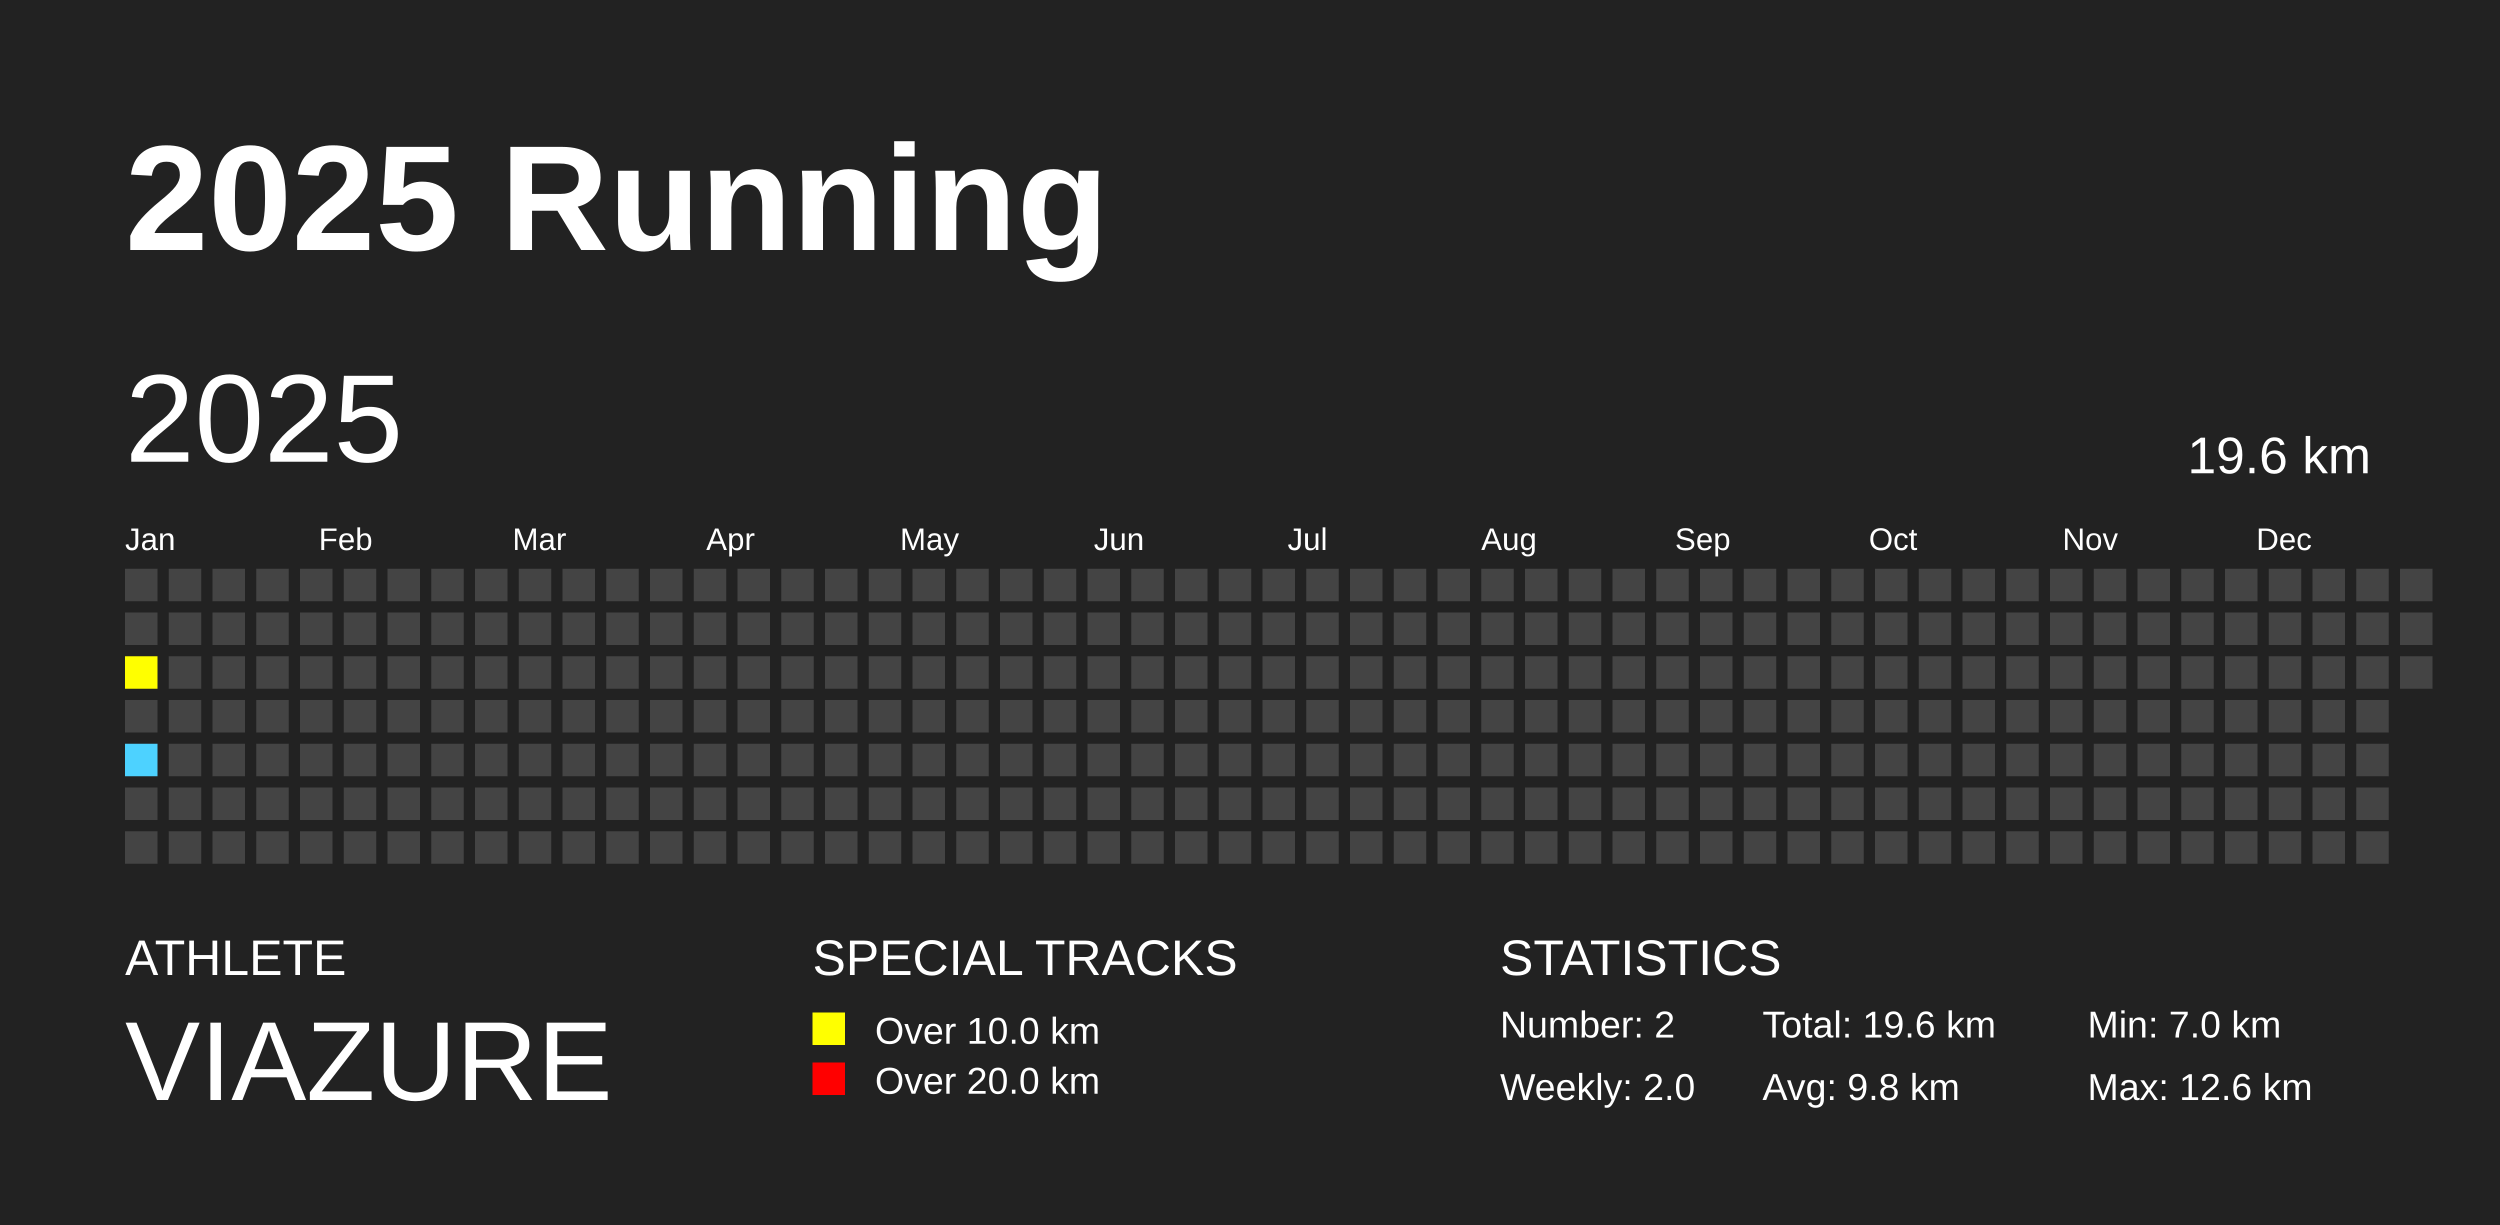
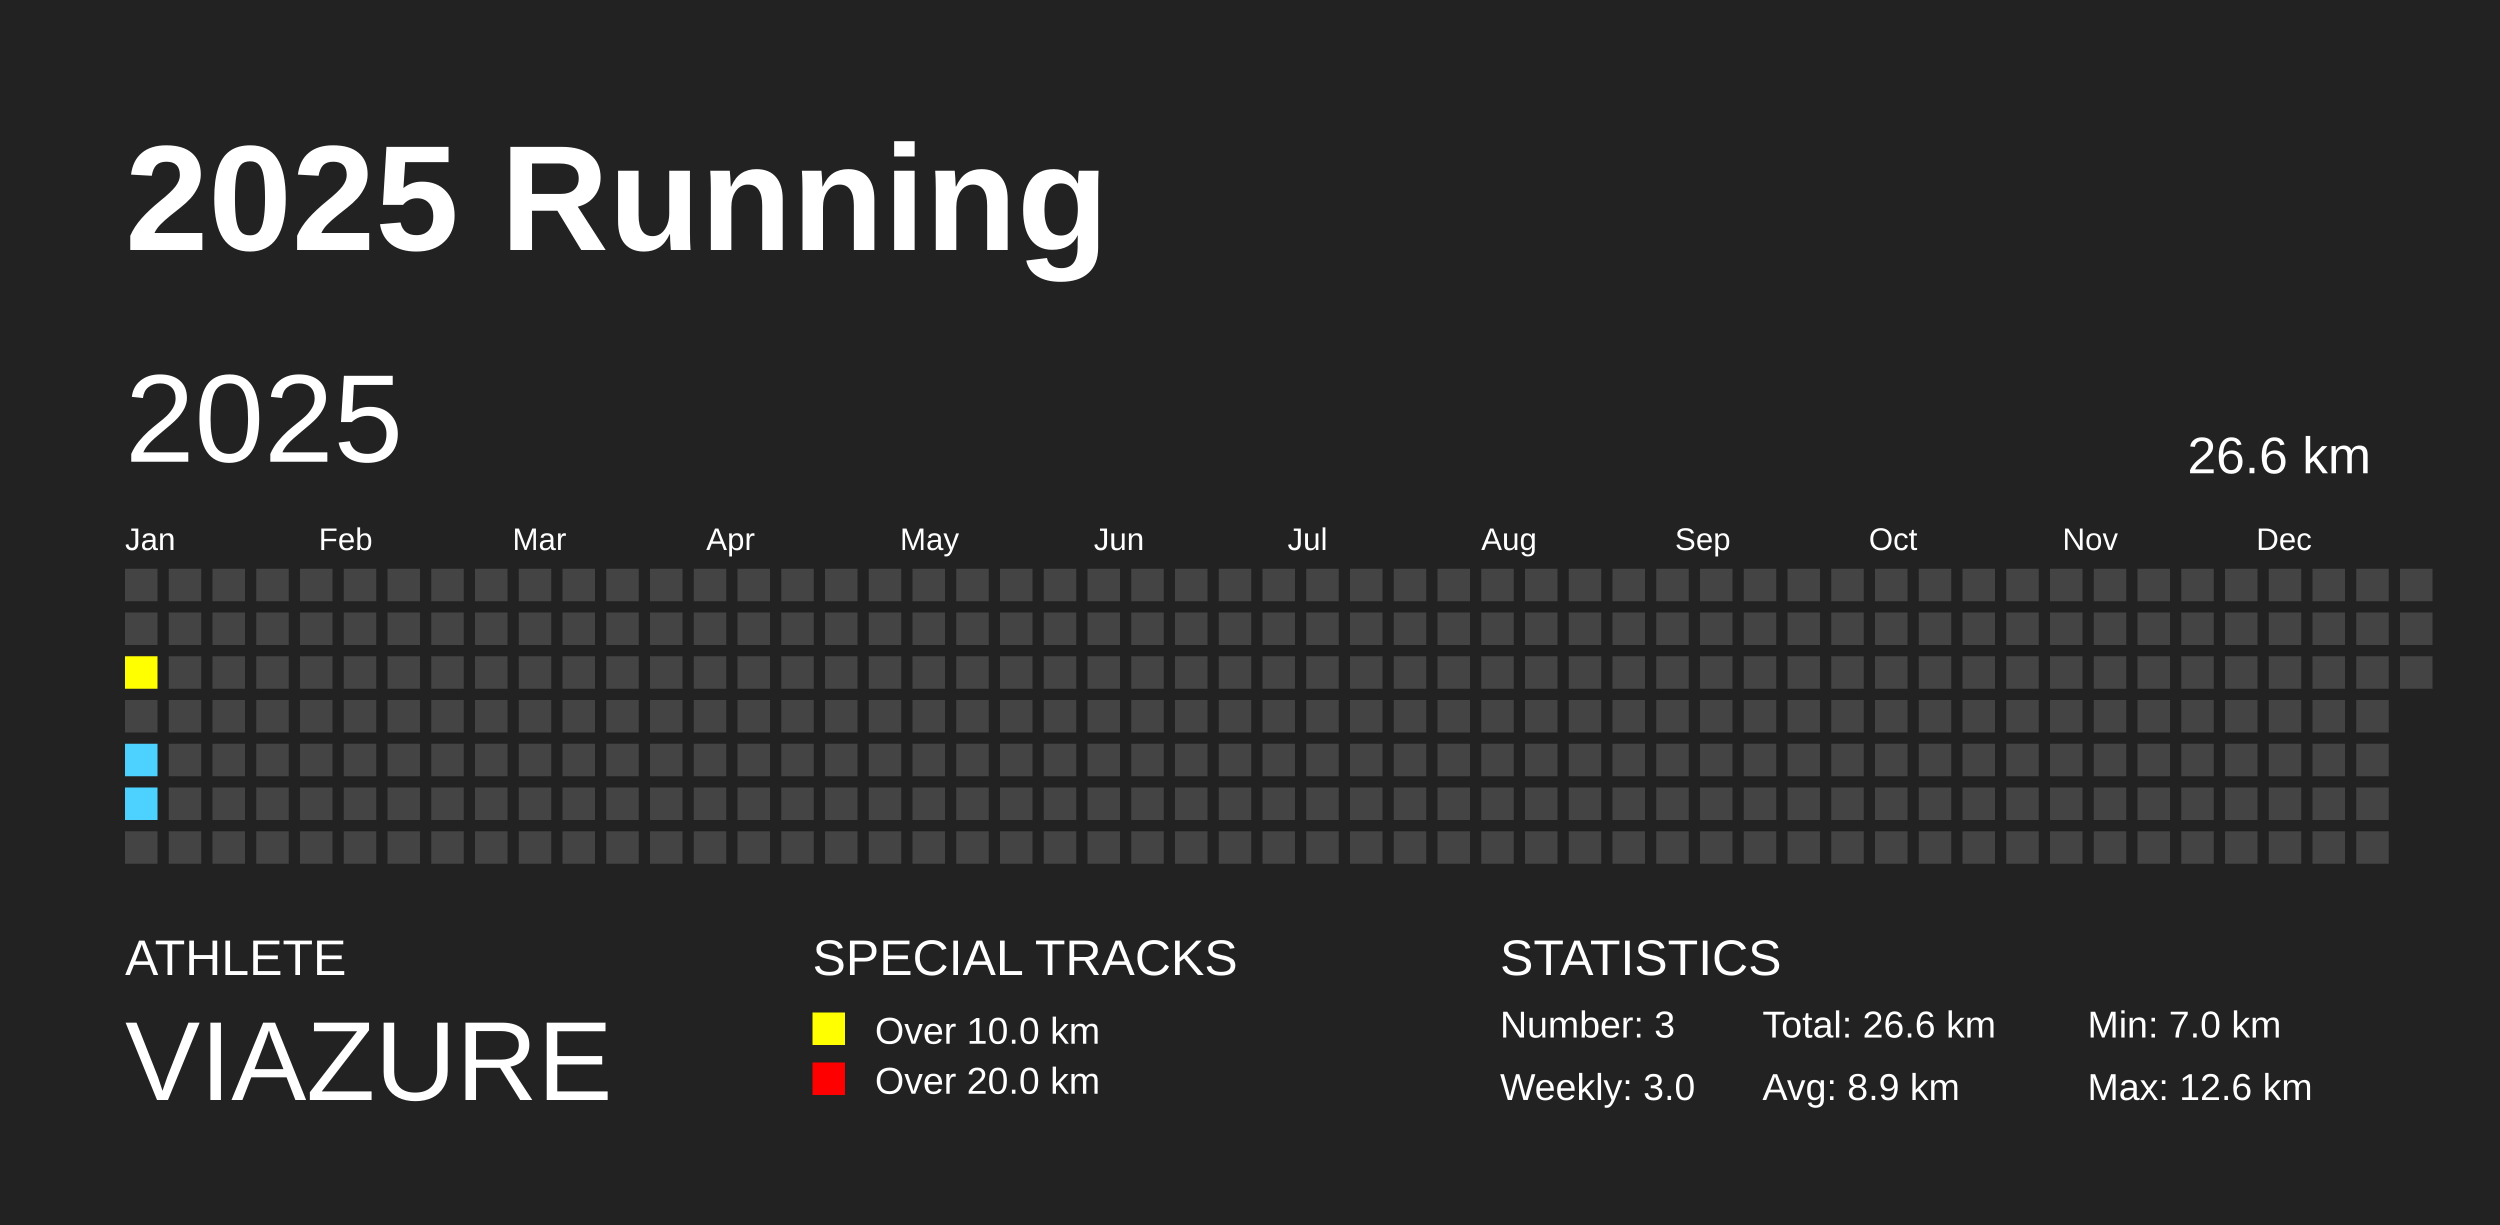
<svg xmlns="http://www.w3.org/2000/svg" baseProfile="full" height="98mm" version="1.1" viewBox="0,0,200,98" width="200mm">
  <defs />
  <rect fill="#222222" height="98" width="200" x="0" y="0" />
  <text fill="#FFFFFF" style="font-size:12px; font-family:Arial; font-weight:bold;" x="10" y="20">2025 Running</text>
  <text fill="#FFFFFF" style="font-size:4px; font-family:Arial" x="10" y="78">ATHLETE</text>
  <text fill="#FFFFFF" style="font-size:9px; font-family:Arial" x="10" y="88">VIAZURE</text>
  <text fill="#FFFFFF" style="font-size:4px; font-family:Arial" x="65" y="78">SPECIAL TRACKS</text>
  <rect fill="yellow" height="2.6" width="2.6" x="65" y="81" />
  <text fill="#FFFFFF" style="font-size:3px; font-family:Arial" x="70" y="83.5">Over 10.0 km</text>
  <rect fill="red" height="2.6" width="2.6" x="65" y="85" />
  <text fill="#FFFFFF" style="font-size:3px; font-family:Arial" x="70" y="87.5">Over 20.0 km</text>
  <text fill="#FFFFFF" style="font-size:4px; font-family:Arial" x="120" y="78">STATISTICS</text>
-   <text fill="#FFFFFF" style="font-size:3px; font-family:Arial" x="120" y="83">Number: 2</text>
-   <text fill="#FFFFFF" style="font-size:3px; font-family:Arial" x="120" y="88">Weekly: 2.0</text>
-   <text fill="#FFFFFF" style="font-size:3px; font-family:Arial" x="141" y="83">Total: 19.6 km</text>
-   <text fill="#FFFFFF" style="font-size:3px; font-family:Arial" x="141" y="88">Avg: 9.8 km</text>
+   <text fill="#FFFFFF" style="font-size:3px; font-family:Arial" x="120" y="83">Number: 3</text>
+   <text fill="#FFFFFF" style="font-size:3px; font-family:Arial" x="120" y="88">Weekly: 3.0</text>
+   <text fill="#FFFFFF" style="font-size:3px; font-family:Arial" x="141" y="83">Total: 26.6 km</text>
+   <text fill="#FFFFFF" style="font-size:3px; font-family:Arial" x="141" y="88">Avg: 8.9 km</text>
  <text fill="#FFFFFF" style="font-size:3px; font-family:Arial" x="167" y="83">Min: 7.0 km</text>
  <text fill="#FFFFFF" style="font-size:3px; font-family:Arial" x="167" y="88">Max: 12.6 km</text>
  <text dominant-baseline="hanging" fill="#FFFFFF" style="font-size:10.0px; font-family:Arial;" x="10" y="30">2025</text>
-   <text dominant-baseline="hanging" fill="#FFFFFF" style="font-size:4.125px; font-family:Arial;" x="175" y="35">19.6 km</text>
+   <text dominant-baseline="hanging" fill="#FFFFFF" style="font-size:4.125px; font-family:Arial;" x="175" y="35">26.6 km</text>
  <text fill="#FFFFFF" style="font-size:2.5px; font-family:Arial" x="10.0" y="44">Jan</text>
  <text fill="#FFFFFF" style="font-size:2.5px; font-family:Arial" x="25.5" y="44">Feb</text>
  <text fill="#FFFFFF" style="font-size:2.5px; font-family:Arial" x="41.0" y="44">Mar</text>
  <text fill="#FFFFFF" style="font-size:2.5px; font-family:Arial" x="56.5" y="44">Apr</text>
  <text fill="#FFFFFF" style="font-size:2.5px; font-family:Arial" x="72.0" y="44">May</text>
  <text fill="#FFFFFF" style="font-size:2.5px; font-family:Arial" x="87.5" y="44">Jun</text>
  <text fill="#FFFFFF" style="font-size:2.5px; font-family:Arial" x="103.0" y="44">Jul</text>
  <text fill="#FFFFFF" style="font-size:2.5px; font-family:Arial" x="118.5" y="44">Aug</text>
  <text fill="#FFFFFF" style="font-size:2.5px; font-family:Arial" x="134.0" y="44">Sep</text>
  <text fill="#FFFFFF" style="font-size:2.5px; font-family:Arial" x="149.5" y="44">Oct</text>
  <text fill="#FFFFFF" style="font-size:2.5px; font-family:Arial" x="165.0" y="44">Nov</text>
  <text fill="#FFFFFF" style="font-size:2.5px; font-family:Arial" x="180.5" y="44">Dec</text>
  <rect fill="#444444" height="2.6" width="2.6" x="10.0" y="45.5" />
  <rect fill="#444444" height="2.6" width="2.6" x="10.0" y="49.0" />
  <rect fill="yellow" height="2.6" width="2.6" x="10.0" y="52.5" />
  <rect fill="#444444" height="2.6" width="2.6" x="10.0" y="56.0" />
  <rect fill="#4DD2FF" height="2.6" width="2.6" x="10.0" y="59.5" />
-   <rect fill="#444444" height="2.6" width="2.6" x="10.0" y="63.0" />
+   <rect fill="#4DD2FF" height="2.6" width="2.6" x="10.0" y="63.0" />
  <rect fill="#444444" height="2.6" width="2.6" x="10.0" y="66.5" />
  <rect fill="#444444" height="2.6" width="2.6" x="13.5" y="45.5" />
  <rect fill="#444444" height="2.6" width="2.6" x="13.5" y="49.0" />
  <rect fill="#444444" height="2.6" width="2.6" x="13.5" y="52.5" />
  <rect fill="#444444" height="2.6" width="2.6" x="13.5" y="56.0" />
  <rect fill="#444444" height="2.6" width="2.6" x="13.5" y="59.5" />
  <rect fill="#444444" height="2.6" width="2.6" x="13.5" y="63.0" />
  <rect fill="#444444" height="2.6" width="2.6" x="13.5" y="66.5" />
  <rect fill="#444444" height="2.6" width="2.6" x="17.0" y="45.5" />
  <rect fill="#444444" height="2.6" width="2.6" x="17.0" y="49.0" />
  <rect fill="#444444" height="2.6" width="2.6" x="17.0" y="52.5" />
  <rect fill="#444444" height="2.6" width="2.6" x="17.0" y="56.0" />
  <rect fill="#444444" height="2.6" width="2.6" x="17.0" y="59.5" />
  <rect fill="#444444" height="2.6" width="2.6" x="17.0" y="63.0" />
  <rect fill="#444444" height="2.6" width="2.6" x="17.0" y="66.5" />
  <rect fill="#444444" height="2.6" width="2.6" x="20.5" y="45.5" />
  <rect fill="#444444" height="2.6" width="2.6" x="20.5" y="49.0" />
  <rect fill="#444444" height="2.6" width="2.6" x="20.5" y="52.5" />
  <rect fill="#444444" height="2.6" width="2.6" x="20.5" y="56.0" />
  <rect fill="#444444" height="2.6" width="2.6" x="20.5" y="59.5" />
  <rect fill="#444444" height="2.6" width="2.6" x="20.5" y="63.0" />
  <rect fill="#444444" height="2.6" width="2.6" x="20.5" y="66.5" />
  <rect fill="#444444" height="2.6" width="2.6" x="24.0" y="45.5" />
  <rect fill="#444444" height="2.6" width="2.6" x="24.0" y="49.0" />
  <rect fill="#444444" height="2.6" width="2.6" x="24.0" y="52.5" />
  <rect fill="#444444" height="2.6" width="2.6" x="24.0" y="56.0" />
  <rect fill="#444444" height="2.6" width="2.6" x="24.0" y="59.5" />
  <rect fill="#444444" height="2.6" width="2.6" x="24.0" y="63.0" />
  <rect fill="#444444" height="2.6" width="2.6" x="24.0" y="66.5" />
  <rect fill="#444444" height="2.6" width="2.6" x="27.5" y="45.5" />
  <rect fill="#444444" height="2.6" width="2.6" x="27.5" y="49.0" />
  <rect fill="#444444" height="2.6" width="2.6" x="27.5" y="52.5" />
  <rect fill="#444444" height="2.6" width="2.6" x="27.5" y="56.0" />
  <rect fill="#444444" height="2.6" width="2.6" x="27.5" y="59.5" />
  <rect fill="#444444" height="2.6" width="2.6" x="27.5" y="63.0" />
  <rect fill="#444444" height="2.6" width="2.6" x="27.5" y="66.5" />
  <rect fill="#444444" height="2.6" width="2.6" x="31.0" y="45.5" />
  <rect fill="#444444" height="2.6" width="2.6" x="31.0" y="49.0" />
  <rect fill="#444444" height="2.6" width="2.6" x="31.0" y="52.5" />
  <rect fill="#444444" height="2.6" width="2.6" x="31.0" y="56.0" />
  <rect fill="#444444" height="2.6" width="2.6" x="31.0" y="59.5" />
  <rect fill="#444444" height="2.6" width="2.6" x="31.0" y="63.0" />
  <rect fill="#444444" height="2.6" width="2.6" x="31.0" y="66.5" />
  <rect fill="#444444" height="2.6" width="2.6" x="34.5" y="45.5" />
  <rect fill="#444444" height="2.6" width="2.6" x="34.5" y="49.0" />
  <rect fill="#444444" height="2.6" width="2.6" x="34.5" y="52.5" />
  <rect fill="#444444" height="2.6" width="2.6" x="34.5" y="56.0" />
  <rect fill="#444444" height="2.6" width="2.6" x="34.5" y="59.5" />
  <rect fill="#444444" height="2.6" width="2.6" x="34.5" y="63.0" />
  <rect fill="#444444" height="2.6" width="2.6" x="34.5" y="66.5" />
  <rect fill="#444444" height="2.6" width="2.6" x="38.0" y="45.5" />
  <rect fill="#444444" height="2.6" width="2.6" x="38.0" y="49.0" />
  <rect fill="#444444" height="2.6" width="2.6" x="38.0" y="52.5" />
  <rect fill="#444444" height="2.6" width="2.6" x="38.0" y="56.0" />
  <rect fill="#444444" height="2.6" width="2.6" x="38.0" y="59.5" />
  <rect fill="#444444" height="2.6" width="2.6" x="38.0" y="63.0" />
  <rect fill="#444444" height="2.6" width="2.6" x="38.0" y="66.5" />
  <rect fill="#444444" height="2.6" width="2.6" x="41.5" y="45.5" />
  <rect fill="#444444" height="2.6" width="2.6" x="41.5" y="49.0" />
  <rect fill="#444444" height="2.6" width="2.6" x="41.5" y="52.5" />
  <rect fill="#444444" height="2.6" width="2.6" x="41.5" y="56.0" />
  <rect fill="#444444" height="2.6" width="2.6" x="41.5" y="59.5" />
  <rect fill="#444444" height="2.6" width="2.6" x="41.5" y="63.0" />
  <rect fill="#444444" height="2.6" width="2.6" x="41.5" y="66.5" />
  <rect fill="#444444" height="2.6" width="2.6" x="45.0" y="45.5" />
  <rect fill="#444444" height="2.6" width="2.6" x="45.0" y="49.0" />
  <rect fill="#444444" height="2.6" width="2.6" x="45.0" y="52.5" />
  <rect fill="#444444" height="2.6" width="2.6" x="45.0" y="56.0" />
  <rect fill="#444444" height="2.6" width="2.6" x="45.0" y="59.5" />
  <rect fill="#444444" height="2.6" width="2.6" x="45.0" y="63.0" />
  <rect fill="#444444" height="2.6" width="2.6" x="45.0" y="66.5" />
  <rect fill="#444444" height="2.6" width="2.6" x="48.5" y="45.5" />
  <rect fill="#444444" height="2.6" width="2.6" x="48.5" y="49.0" />
  <rect fill="#444444" height="2.6" width="2.6" x="48.5" y="52.5" />
  <rect fill="#444444" height="2.6" width="2.6" x="48.5" y="56.0" />
  <rect fill="#444444" height="2.6" width="2.6" x="48.5" y="59.5" />
  <rect fill="#444444" height="2.6" width="2.6" x="48.5" y="63.0" />
  <rect fill="#444444" height="2.6" width="2.6" x="48.5" y="66.5" />
  <rect fill="#444444" height="2.6" width="2.6" x="52.0" y="45.5" />
  <rect fill="#444444" height="2.6" width="2.6" x="52.0" y="49.0" />
  <rect fill="#444444" height="2.6" width="2.6" x="52.0" y="52.5" />
  <rect fill="#444444" height="2.6" width="2.6" x="52.0" y="56.0" />
  <rect fill="#444444" height="2.6" width="2.6" x="52.0" y="59.5" />
  <rect fill="#444444" height="2.6" width="2.6" x="52.0" y="63.0" />
  <rect fill="#444444" height="2.6" width="2.6" x="52.0" y="66.5" />
  <rect fill="#444444" height="2.6" width="2.6" x="55.5" y="45.5" />
  <rect fill="#444444" height="2.6" width="2.6" x="55.5" y="49.0" />
  <rect fill="#444444" height="2.6" width="2.6" x="55.5" y="52.5" />
  <rect fill="#444444" height="2.6" width="2.6" x="55.5" y="56.0" />
  <rect fill="#444444" height="2.6" width="2.6" x="55.5" y="59.5" />
  <rect fill="#444444" height="2.6" width="2.6" x="55.5" y="63.0" />
  <rect fill="#444444" height="2.6" width="2.6" x="55.5" y="66.5" />
  <rect fill="#444444" height="2.6" width="2.6" x="59.0" y="45.5" />
  <rect fill="#444444" height="2.6" width="2.6" x="59.0" y="49.0" />
  <rect fill="#444444" height="2.6" width="2.6" x="59.0" y="52.5" />
  <rect fill="#444444" height="2.6" width="2.6" x="59.0" y="56.0" />
  <rect fill="#444444" height="2.6" width="2.6" x="59.0" y="59.5" />
  <rect fill="#444444" height="2.6" width="2.6" x="59.0" y="63.0" />
  <rect fill="#444444" height="2.6" width="2.6" x="59.0" y="66.5" />
  <rect fill="#444444" height="2.6" width="2.6" x="62.5" y="45.5" />
  <rect fill="#444444" height="2.6" width="2.6" x="62.5" y="49.0" />
  <rect fill="#444444" height="2.6" width="2.6" x="62.5" y="52.5" />
  <rect fill="#444444" height="2.6" width="2.6" x="62.5" y="56.0" />
  <rect fill="#444444" height="2.6" width="2.6" x="62.5" y="59.5" />
  <rect fill="#444444" height="2.6" width="2.6" x="62.5" y="63.0" />
  <rect fill="#444444" height="2.6" width="2.6" x="62.5" y="66.5" />
  <rect fill="#444444" height="2.6" width="2.6" x="66.0" y="45.5" />
  <rect fill="#444444" height="2.6" width="2.6" x="66.0" y="49.0" />
  <rect fill="#444444" height="2.6" width="2.6" x="66.0" y="52.5" />
  <rect fill="#444444" height="2.6" width="2.6" x="66.0" y="56.0" />
  <rect fill="#444444" height="2.6" width="2.6" x="66.0" y="59.5" />
  <rect fill="#444444" height="2.6" width="2.6" x="66.0" y="63.0" />
  <rect fill="#444444" height="2.6" width="2.6" x="66.0" y="66.5" />
  <rect fill="#444444" height="2.6" width="2.6" x="69.5" y="45.5" />
  <rect fill="#444444" height="2.6" width="2.6" x="69.5" y="49.0" />
  <rect fill="#444444" height="2.6" width="2.6" x="69.5" y="52.5" />
  <rect fill="#444444" height="2.6" width="2.6" x="69.5" y="56.0" />
  <rect fill="#444444" height="2.6" width="2.6" x="69.5" y="59.5" />
  <rect fill="#444444" height="2.6" width="2.6" x="69.5" y="63.0" />
  <rect fill="#444444" height="2.6" width="2.6" x="69.5" y="66.5" />
  <rect fill="#444444" height="2.6" width="2.6" x="73.0" y="45.5" />
  <rect fill="#444444" height="2.6" width="2.6" x="73.0" y="49.0" />
  <rect fill="#444444" height="2.6" width="2.6" x="73.0" y="52.5" />
  <rect fill="#444444" height="2.6" width="2.6" x="73.0" y="56.0" />
  <rect fill="#444444" height="2.6" width="2.6" x="73.0" y="59.5" />
  <rect fill="#444444" height="2.6" width="2.6" x="73.0" y="63.0" />
  <rect fill="#444444" height="2.6" width="2.6" x="73.0" y="66.5" />
  <rect fill="#444444" height="2.6" width="2.6" x="76.5" y="45.5" />
  <rect fill="#444444" height="2.6" width="2.6" x="76.5" y="49.0" />
  <rect fill="#444444" height="2.6" width="2.6" x="76.5" y="52.5" />
  <rect fill="#444444" height="2.6" width="2.6" x="76.5" y="56.0" />
  <rect fill="#444444" height="2.6" width="2.6" x="76.5" y="59.5" />
  <rect fill="#444444" height="2.6" width="2.6" x="76.5" y="63.0" />
  <rect fill="#444444" height="2.6" width="2.6" x="76.5" y="66.5" />
  <rect fill="#444444" height="2.6" width="2.6" x="80.0" y="45.5" />
  <rect fill="#444444" height="2.6" width="2.6" x="80.0" y="49.0" />
  <rect fill="#444444" height="2.6" width="2.6" x="80.0" y="52.5" />
  <rect fill="#444444" height="2.6" width="2.6" x="80.0" y="56.0" />
  <rect fill="#444444" height="2.6" width="2.6" x="80.0" y="59.5" />
  <rect fill="#444444" height="2.6" width="2.6" x="80.0" y="63.0" />
  <rect fill="#444444" height="2.6" width="2.6" x="80.0" y="66.5" />
  <rect fill="#444444" height="2.6" width="2.6" x="83.5" y="45.5" />
  <rect fill="#444444" height="2.6" width="2.6" x="83.5" y="49.0" />
  <rect fill="#444444" height="2.6" width="2.6" x="83.5" y="52.5" />
  <rect fill="#444444" height="2.6" width="2.6" x="83.5" y="56.0" />
  <rect fill="#444444" height="2.6" width="2.6" x="83.5" y="59.5" />
  <rect fill="#444444" height="2.6" width="2.6" x="83.5" y="63.0" />
  <rect fill="#444444" height="2.6" width="2.6" x="83.5" y="66.5" />
  <rect fill="#444444" height="2.6" width="2.6" x="87.0" y="45.5" />
  <rect fill="#444444" height="2.6" width="2.6" x="87.0" y="49.0" />
  <rect fill="#444444" height="2.6" width="2.6" x="87.0" y="52.5" />
  <rect fill="#444444" height="2.6" width="2.6" x="87.0" y="56.0" />
  <rect fill="#444444" height="2.6" width="2.6" x="87.0" y="59.5" />
  <rect fill="#444444" height="2.6" width="2.6" x="87.0" y="63.0" />
  <rect fill="#444444" height="2.6" width="2.6" x="87.0" y="66.5" />
  <rect fill="#444444" height="2.6" width="2.6" x="90.5" y="45.5" />
  <rect fill="#444444" height="2.6" width="2.6" x="90.5" y="49.0" />
  <rect fill="#444444" height="2.6" width="2.6" x="90.5" y="52.5" />
  <rect fill="#444444" height="2.6" width="2.6" x="90.5" y="56.0" />
  <rect fill="#444444" height="2.6" width="2.6" x="90.5" y="59.5" />
  <rect fill="#444444" height="2.6" width="2.6" x="90.5" y="63.0" />
  <rect fill="#444444" height="2.6" width="2.6" x="90.5" y="66.5" />
  <rect fill="#444444" height="2.6" width="2.6" x="94.0" y="45.5" />
  <rect fill="#444444" height="2.6" width="2.6" x="94.0" y="49.0" />
  <rect fill="#444444" height="2.6" width="2.6" x="94.0" y="52.5" />
  <rect fill="#444444" height="2.6" width="2.6" x="94.0" y="56.0" />
  <rect fill="#444444" height="2.6" width="2.6" x="94.0" y="59.5" />
  <rect fill="#444444" height="2.6" width="2.6" x="94.0" y="63.0" />
  <rect fill="#444444" height="2.6" width="2.6" x="94.0" y="66.5" />
  <rect fill="#444444" height="2.6" width="2.6" x="97.5" y="45.5" />
  <rect fill="#444444" height="2.6" width="2.6" x="97.5" y="49.0" />
  <rect fill="#444444" height="2.6" width="2.6" x="97.5" y="52.5" />
  <rect fill="#444444" height="2.6" width="2.6" x="97.5" y="56.0" />
  <rect fill="#444444" height="2.6" width="2.6" x="97.5" y="59.5" />
  <rect fill="#444444" height="2.6" width="2.6" x="97.5" y="63.0" />
  <rect fill="#444444" height="2.6" width="2.6" x="97.5" y="66.5" />
  <rect fill="#444444" height="2.6" width="2.6" x="101.0" y="45.5" />
  <rect fill="#444444" height="2.6" width="2.6" x="101.0" y="49.0" />
  <rect fill="#444444" height="2.6" width="2.6" x="101.0" y="52.5" />
  <rect fill="#444444" height="2.6" width="2.6" x="101.0" y="56.0" />
  <rect fill="#444444" height="2.6" width="2.6" x="101.0" y="59.5" />
  <rect fill="#444444" height="2.6" width="2.6" x="101.0" y="63.0" />
  <rect fill="#444444" height="2.6" width="2.6" x="101.0" y="66.5" />
  <rect fill="#444444" height="2.6" width="2.6" x="104.5" y="45.5" />
  <rect fill="#444444" height="2.6" width="2.6" x="104.5" y="49.0" />
  <rect fill="#444444" height="2.6" width="2.6" x="104.5" y="52.5" />
  <rect fill="#444444" height="2.6" width="2.6" x="104.5" y="56.0" />
  <rect fill="#444444" height="2.6" width="2.6" x="104.5" y="59.5" />
  <rect fill="#444444" height="2.6" width="2.6" x="104.5" y="63.0" />
  <rect fill="#444444" height="2.6" width="2.6" x="104.5" y="66.5" />
  <rect fill="#444444" height="2.6" width="2.6" x="108.0" y="45.5" />
  <rect fill="#444444" height="2.6" width="2.6" x="108.0" y="49.0" />
  <rect fill="#444444" height="2.6" width="2.6" x="108.0" y="52.5" />
  <rect fill="#444444" height="2.6" width="2.6" x="108.0" y="56.0" />
  <rect fill="#444444" height="2.6" width="2.6" x="108.0" y="59.5" />
  <rect fill="#444444" height="2.6" width="2.6" x="108.0" y="63.0" />
  <rect fill="#444444" height="2.6" width="2.6" x="108.0" y="66.5" />
  <rect fill="#444444" height="2.6" width="2.6" x="111.5" y="45.5" />
  <rect fill="#444444" height="2.6" width="2.6" x="111.5" y="49.0" />
  <rect fill="#444444" height="2.6" width="2.6" x="111.5" y="52.5" />
  <rect fill="#444444" height="2.6" width="2.6" x="111.5" y="56.0" />
  <rect fill="#444444" height="2.6" width="2.6" x="111.5" y="59.5" />
  <rect fill="#444444" height="2.6" width="2.6" x="111.5" y="63.0" />
  <rect fill="#444444" height="2.6" width="2.6" x="111.5" y="66.5" />
  <rect fill="#444444" height="2.6" width="2.6" x="115.0" y="45.5" />
  <rect fill="#444444" height="2.6" width="2.6" x="115.0" y="49.0" />
  <rect fill="#444444" height="2.6" width="2.6" x="115.0" y="52.5" />
  <rect fill="#444444" height="2.6" width="2.6" x="115.0" y="56.0" />
  <rect fill="#444444" height="2.6" width="2.6" x="115.0" y="59.5" />
  <rect fill="#444444" height="2.6" width="2.6" x="115.0" y="63.0" />
  <rect fill="#444444" height="2.6" width="2.6" x="115.0" y="66.5" />
  <rect fill="#444444" height="2.6" width="2.6" x="118.5" y="45.5" />
  <rect fill="#444444" height="2.6" width="2.6" x="118.5" y="49.0" />
  <rect fill="#444444" height="2.6" width="2.6" x="118.5" y="52.5" />
  <rect fill="#444444" height="2.6" width="2.6" x="118.5" y="56.0" />
  <rect fill="#444444" height="2.6" width="2.6" x="118.5" y="59.5" />
  <rect fill="#444444" height="2.6" width="2.6" x="118.5" y="63.0" />
  <rect fill="#444444" height="2.6" width="2.6" x="118.5" y="66.5" />
  <rect fill="#444444" height="2.6" width="2.6" x="122.0" y="45.5" />
  <rect fill="#444444" height="2.6" width="2.6" x="122.0" y="49.0" />
  <rect fill="#444444" height="2.6" width="2.6" x="122.0" y="52.5" />
  <rect fill="#444444" height="2.6" width="2.6" x="122.0" y="56.0" />
  <rect fill="#444444" height="2.6" width="2.6" x="122.0" y="59.5" />
  <rect fill="#444444" height="2.6" width="2.6" x="122.0" y="63.0" />
  <rect fill="#444444" height="2.6" width="2.6" x="122.0" y="66.5" />
  <rect fill="#444444" height="2.6" width="2.6" x="125.5" y="45.5" />
  <rect fill="#444444" height="2.6" width="2.6" x="125.5" y="49.0" />
  <rect fill="#444444" height="2.6" width="2.6" x="125.5" y="52.5" />
  <rect fill="#444444" height="2.6" width="2.6" x="125.5" y="56.0" />
  <rect fill="#444444" height="2.6" width="2.6" x="125.5" y="59.5" />
  <rect fill="#444444" height="2.6" width="2.6" x="125.5" y="63.0" />
  <rect fill="#444444" height="2.6" width="2.6" x="125.5" y="66.5" />
  <rect fill="#444444" height="2.6" width="2.6" x="129.0" y="45.5" />
  <rect fill="#444444" height="2.6" width="2.6" x="129.0" y="49.0" />
  <rect fill="#444444" height="2.6" width="2.6" x="129.0" y="52.5" />
  <rect fill="#444444" height="2.6" width="2.6" x="129.0" y="56.0" />
  <rect fill="#444444" height="2.6" width="2.6" x="129.0" y="59.5" />
  <rect fill="#444444" height="2.6" width="2.6" x="129.0" y="63.0" />
  <rect fill="#444444" height="2.6" width="2.6" x="129.0" y="66.5" />
  <rect fill="#444444" height="2.6" width="2.6" x="132.5" y="45.5" />
  <rect fill="#444444" height="2.6" width="2.6" x="132.5" y="49.0" />
  <rect fill="#444444" height="2.6" width="2.6" x="132.5" y="52.5" />
  <rect fill="#444444" height="2.6" width="2.6" x="132.5" y="56.0" />
  <rect fill="#444444" height="2.6" width="2.6" x="132.5" y="59.5" />
  <rect fill="#444444" height="2.6" width="2.6" x="132.5" y="63.0" />
  <rect fill="#444444" height="2.6" width="2.6" x="132.5" y="66.5" />
  <rect fill="#444444" height="2.6" width="2.6" x="136.0" y="45.5" />
  <rect fill="#444444" height="2.6" width="2.6" x="136.0" y="49.0" />
  <rect fill="#444444" height="2.6" width="2.6" x="136.0" y="52.5" />
  <rect fill="#444444" height="2.6" width="2.6" x="136.0" y="56.0" />
  <rect fill="#444444" height="2.6" width="2.6" x="136.0" y="59.5" />
  <rect fill="#444444" height="2.6" width="2.6" x="136.0" y="63.0" />
  <rect fill="#444444" height="2.6" width="2.6" x="136.0" y="66.5" />
  <rect fill="#444444" height="2.6" width="2.6" x="139.5" y="45.5" />
  <rect fill="#444444" height="2.6" width="2.6" x="139.5" y="49.0" />
  <rect fill="#444444" height="2.6" width="2.6" x="139.5" y="52.5" />
  <rect fill="#444444" height="2.6" width="2.6" x="139.5" y="56.0" />
  <rect fill="#444444" height="2.6" width="2.6" x="139.5" y="59.5" />
  <rect fill="#444444" height="2.6" width="2.6" x="139.5" y="63.0" />
  <rect fill="#444444" height="2.6" width="2.6" x="139.5" y="66.5" />
  <rect fill="#444444" height="2.6" width="2.6" x="143.0" y="45.5" />
  <rect fill="#444444" height="2.6" width="2.6" x="143.0" y="49.0" />
  <rect fill="#444444" height="2.6" width="2.6" x="143.0" y="52.5" />
  <rect fill="#444444" height="2.6" width="2.6" x="143.0" y="56.0" />
  <rect fill="#444444" height="2.6" width="2.6" x="143.0" y="59.5" />
  <rect fill="#444444" height="2.6" width="2.6" x="143.0" y="63.0" />
  <rect fill="#444444" height="2.6" width="2.6" x="143.0" y="66.5" />
  <rect fill="#444444" height="2.6" width="2.6" x="146.5" y="45.5" />
  <rect fill="#444444" height="2.6" width="2.6" x="146.5" y="49.0" />
  <rect fill="#444444" height="2.6" width="2.6" x="146.5" y="52.5" />
  <rect fill="#444444" height="2.6" width="2.6" x="146.5" y="56.0" />
  <rect fill="#444444" height="2.6" width="2.6" x="146.5" y="59.5" />
  <rect fill="#444444" height="2.6" width="2.6" x="146.5" y="63.0" />
  <rect fill="#444444" height="2.6" width="2.6" x="146.5" y="66.5" />
  <rect fill="#444444" height="2.6" width="2.6" x="150.0" y="45.5" />
  <rect fill="#444444" height="2.6" width="2.6" x="150.0" y="49.0" />
  <rect fill="#444444" height="2.6" width="2.6" x="150.0" y="52.5" />
  <rect fill="#444444" height="2.6" width="2.6" x="150.0" y="56.0" />
  <rect fill="#444444" height="2.6" width="2.6" x="150.0" y="59.5" />
  <rect fill="#444444" height="2.6" width="2.6" x="150.0" y="63.0" />
  <rect fill="#444444" height="2.6" width="2.6" x="150.0" y="66.5" />
  <rect fill="#444444" height="2.6" width="2.6" x="153.5" y="45.5" />
  <rect fill="#444444" height="2.6" width="2.6" x="153.5" y="49.0" />
  <rect fill="#444444" height="2.6" width="2.6" x="153.5" y="52.5" />
  <rect fill="#444444" height="2.6" width="2.6" x="153.5" y="56.0" />
  <rect fill="#444444" height="2.6" width="2.6" x="153.5" y="59.5" />
  <rect fill="#444444" height="2.6" width="2.6" x="153.5" y="63.0" />
  <rect fill="#444444" height="2.6" width="2.6" x="153.5" y="66.5" />
  <rect fill="#444444" height="2.6" width="2.6" x="157.0" y="45.5" />
  <rect fill="#444444" height="2.6" width="2.6" x="157.0" y="49.0" />
  <rect fill="#444444" height="2.6" width="2.6" x="157.0" y="52.5" />
  <rect fill="#444444" height="2.6" width="2.6" x="157.0" y="56.0" />
  <rect fill="#444444" height="2.6" width="2.6" x="157.0" y="59.5" />
  <rect fill="#444444" height="2.6" width="2.6" x="157.0" y="63.0" />
  <rect fill="#444444" height="2.6" width="2.6" x="157.0" y="66.5" />
  <rect fill="#444444" height="2.6" width="2.6" x="160.5" y="45.5" />
  <rect fill="#444444" height="2.6" width="2.6" x="160.5" y="49.0" />
  <rect fill="#444444" height="2.6" width="2.6" x="160.5" y="52.5" />
  <rect fill="#444444" height="2.6" width="2.6" x="160.5" y="56.0" />
  <rect fill="#444444" height="2.6" width="2.6" x="160.5" y="59.5" />
  <rect fill="#444444" height="2.6" width="2.6" x="160.5" y="63.0" />
  <rect fill="#444444" height="2.6" width="2.6" x="160.5" y="66.5" />
  <rect fill="#444444" height="2.6" width="2.6" x="164.0" y="45.5" />
  <rect fill="#444444" height="2.6" width="2.6" x="164.0" y="49.0" />
  <rect fill="#444444" height="2.6" width="2.6" x="164.0" y="52.5" />
  <rect fill="#444444" height="2.6" width="2.6" x="164.0" y="56.0" />
  <rect fill="#444444" height="2.6" width="2.6" x="164.0" y="59.5" />
  <rect fill="#444444" height="2.6" width="2.6" x="164.0" y="63.0" />
  <rect fill="#444444" height="2.6" width="2.6" x="164.0" y="66.5" />
  <rect fill="#444444" height="2.6" width="2.6" x="167.5" y="45.5" />
  <rect fill="#444444" height="2.6" width="2.6" x="167.5" y="49.0" />
  <rect fill="#444444" height="2.6" width="2.6" x="167.5" y="52.5" />
  <rect fill="#444444" height="2.6" width="2.6" x="167.5" y="56.0" />
  <rect fill="#444444" height="2.6" width="2.6" x="167.5" y="59.5" />
  <rect fill="#444444" height="2.6" width="2.6" x="167.5" y="63.0" />
  <rect fill="#444444" height="2.6" width="2.6" x="167.5" y="66.5" />
  <rect fill="#444444" height="2.6" width="2.6" x="171.0" y="45.5" />
  <rect fill="#444444" height="2.6" width="2.6" x="171.0" y="49.0" />
  <rect fill="#444444" height="2.6" width="2.6" x="171.0" y="52.5" />
  <rect fill="#444444" height="2.6" width="2.6" x="171.0" y="56.0" />
  <rect fill="#444444" height="2.6" width="2.6" x="171.0" y="59.5" />
  <rect fill="#444444" height="2.6" width="2.6" x="171.0" y="63.0" />
  <rect fill="#444444" height="2.6" width="2.6" x="171.0" y="66.5" />
  <rect fill="#444444" height="2.6" width="2.6" x="174.5" y="45.5" />
  <rect fill="#444444" height="2.6" width="2.6" x="174.5" y="49.0" />
  <rect fill="#444444" height="2.6" width="2.6" x="174.5" y="52.5" />
  <rect fill="#444444" height="2.6" width="2.6" x="174.5" y="56.0" />
  <rect fill="#444444" height="2.6" width="2.6" x="174.5" y="59.5" />
  <rect fill="#444444" height="2.6" width="2.6" x="174.5" y="63.0" />
  <rect fill="#444444" height="2.6" width="2.6" x="174.5" y="66.5" />
  <rect fill="#444444" height="2.6" width="2.6" x="178.0" y="45.5" />
  <rect fill="#444444" height="2.6" width="2.6" x="178.0" y="49.0" />
  <rect fill="#444444" height="2.6" width="2.6" x="178.0" y="52.5" />
  <rect fill="#444444" height="2.6" width="2.6" x="178.0" y="56.0" />
  <rect fill="#444444" height="2.6" width="2.6" x="178.0" y="59.5" />
  <rect fill="#444444" height="2.6" width="2.6" x="178.0" y="63.0" />
  <rect fill="#444444" height="2.6" width="2.6" x="178.0" y="66.5" />
  <rect fill="#444444" height="2.6" width="2.6" x="181.5" y="45.5" />
  <rect fill="#444444" height="2.6" width="2.6" x="181.5" y="49.0" />
  <rect fill="#444444" height="2.6" width="2.6" x="181.5" y="52.5" />
  <rect fill="#444444" height="2.6" width="2.6" x="181.5" y="56.0" />
  <rect fill="#444444" height="2.6" width="2.6" x="181.5" y="59.5" />
  <rect fill="#444444" height="2.6" width="2.6" x="181.5" y="63.0" />
  <rect fill="#444444" height="2.6" width="2.6" x="181.5" y="66.5" />
  <rect fill="#444444" height="2.6" width="2.6" x="185.0" y="45.5" />
  <rect fill="#444444" height="2.6" width="2.6" x="185.0" y="49.0" />
  <rect fill="#444444" height="2.6" width="2.6" x="185.0" y="52.5" />
  <rect fill="#444444" height="2.6" width="2.6" x="185.0" y="56.0" />
  <rect fill="#444444" height="2.6" width="2.6" x="185.0" y="59.5" />
  <rect fill="#444444" height="2.6" width="2.6" x="185.0" y="63.0" />
  <rect fill="#444444" height="2.6" width="2.6" x="185.0" y="66.5" />
  <rect fill="#444444" height="2.6" width="2.6" x="188.5" y="45.5" />
  <rect fill="#444444" height="2.6" width="2.6" x="188.5" y="49.0" />
  <rect fill="#444444" height="2.6" width="2.6" x="188.5" y="52.5" />
  <rect fill="#444444" height="2.6" width="2.6" x="188.5" y="56.0" />
  <rect fill="#444444" height="2.6" width="2.6" x="188.5" y="59.5" />
  <rect fill="#444444" height="2.6" width="2.6" x="188.5" y="63.0" />
  <rect fill="#444444" height="2.6" width="2.6" x="188.5" y="66.5" />
  <rect fill="#444444" height="2.6" width="2.6" x="192.0" y="45.5" />
  <rect fill="#444444" height="2.6" width="2.6" x="192.0" y="49.0" />
  <rect fill="#444444" height="2.6" width="2.6" x="192.0" y="52.5" />
</svg>
